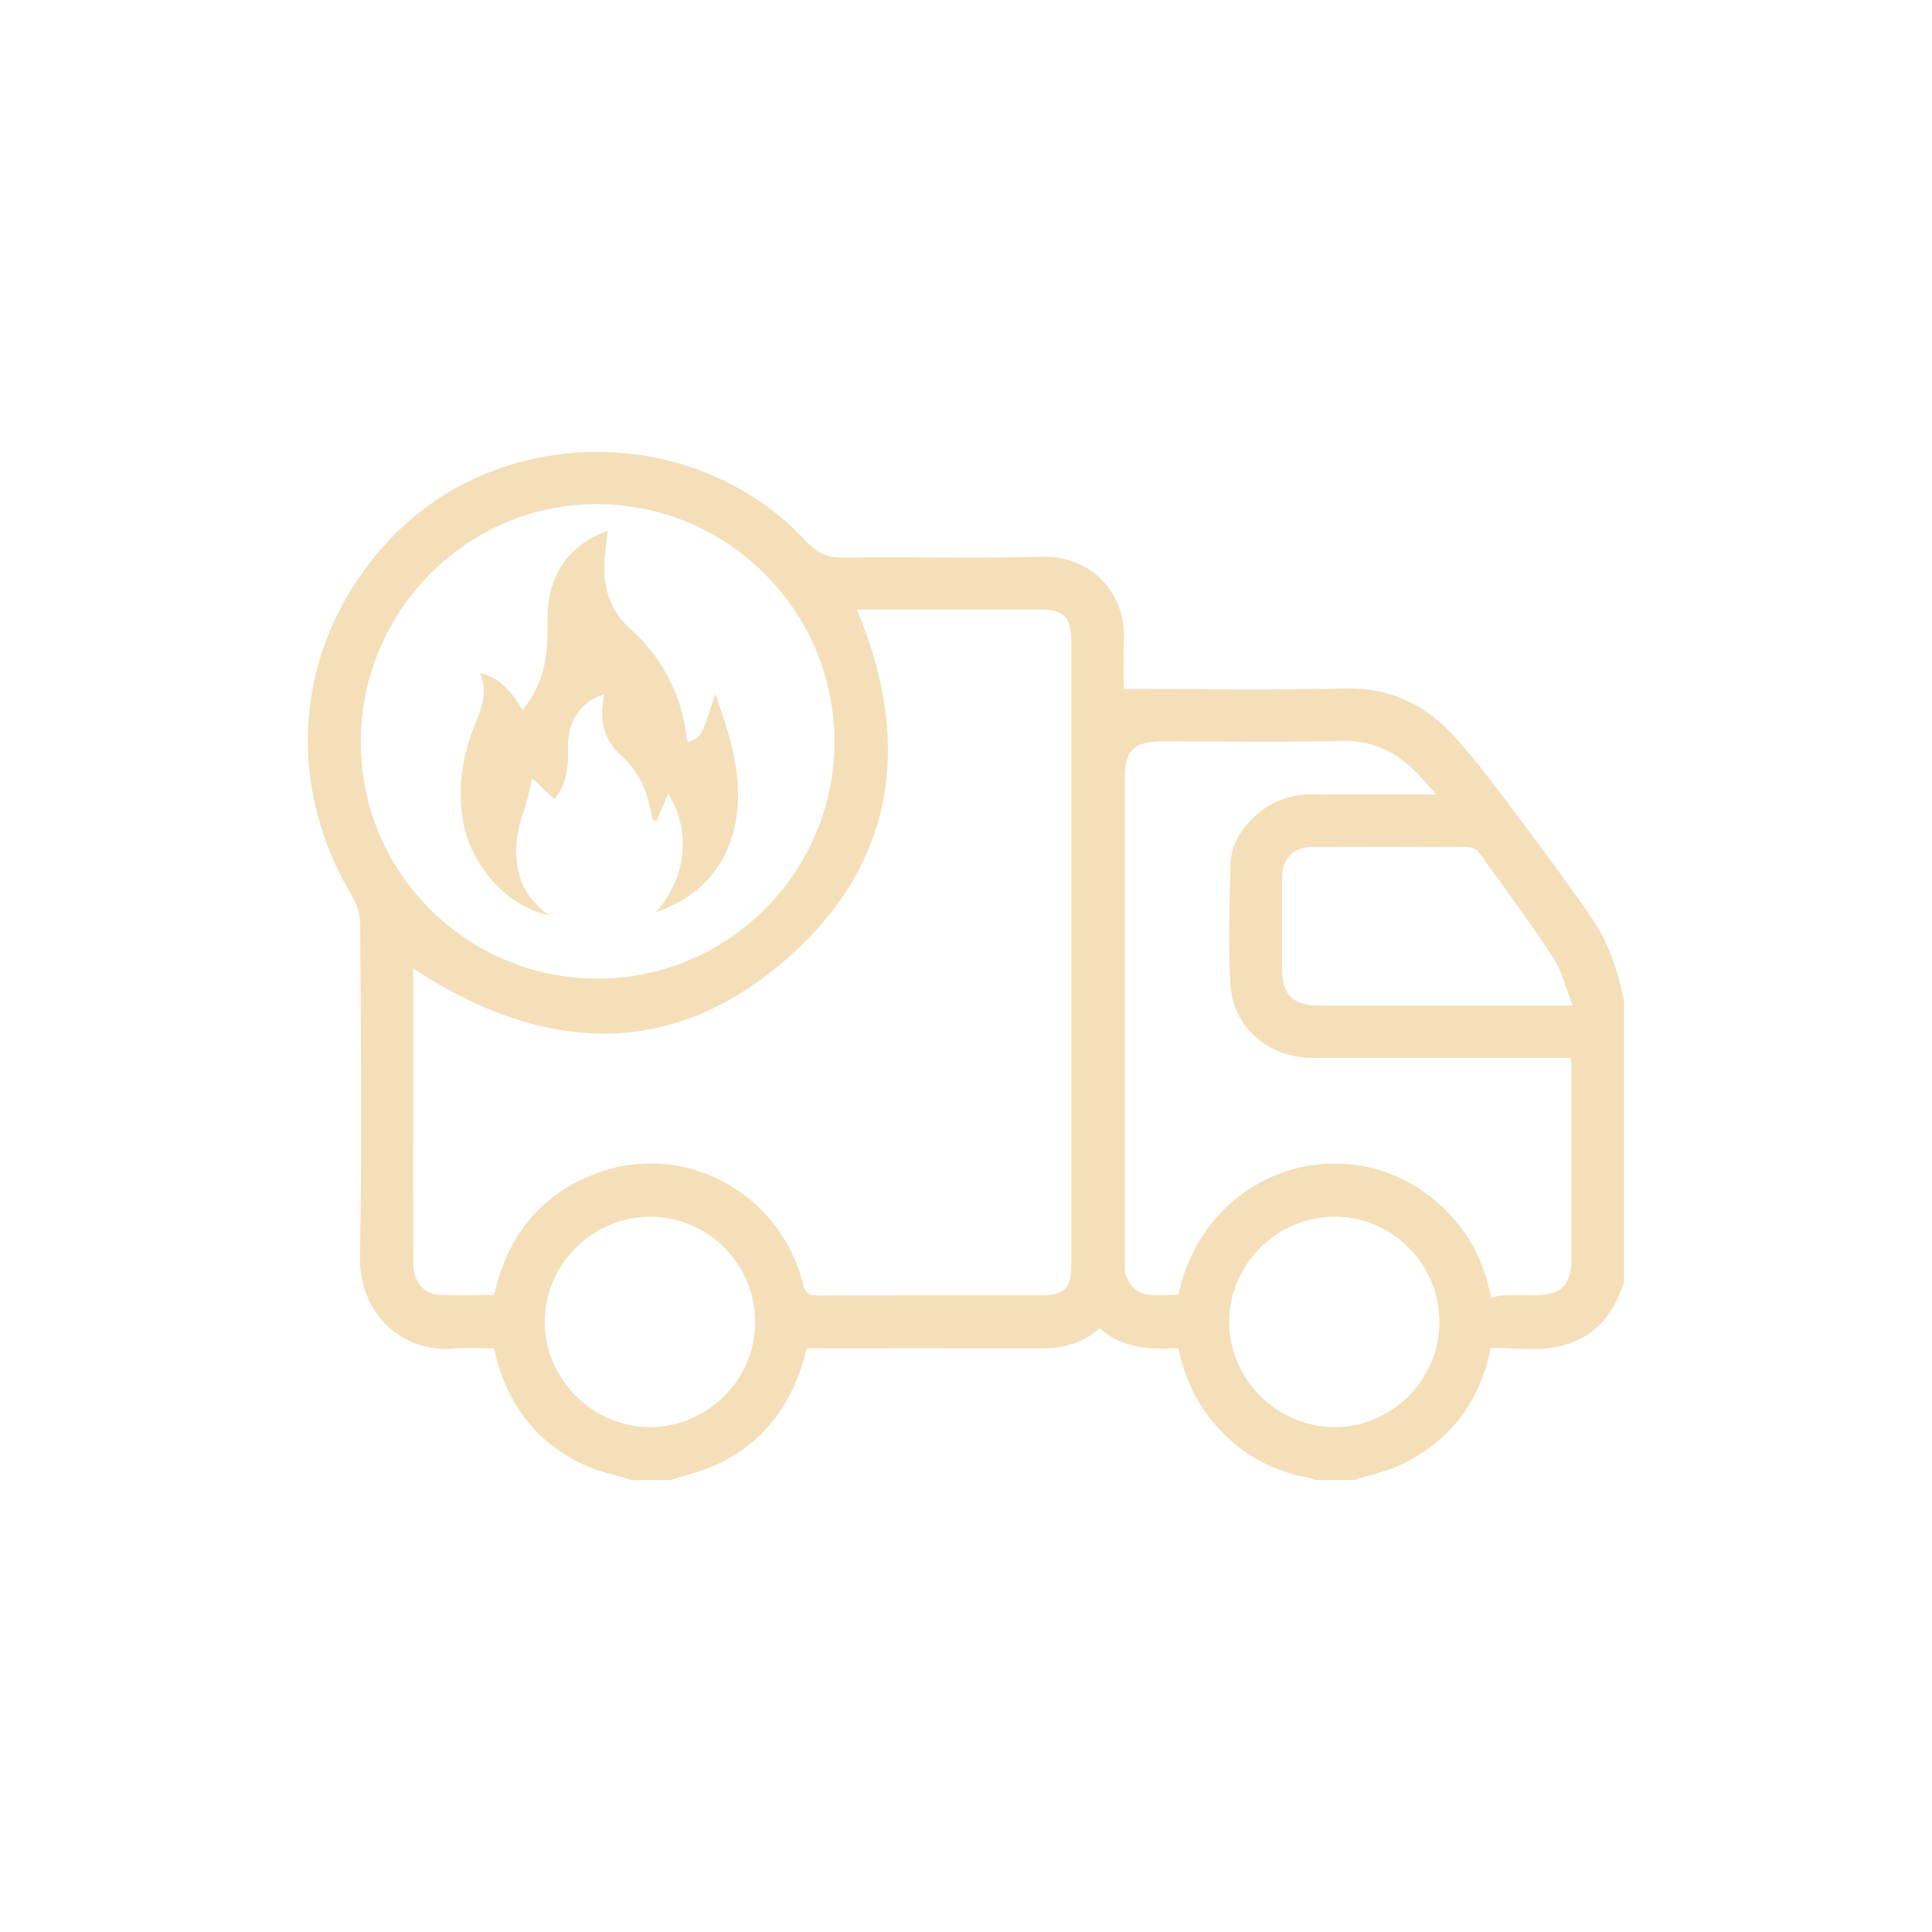
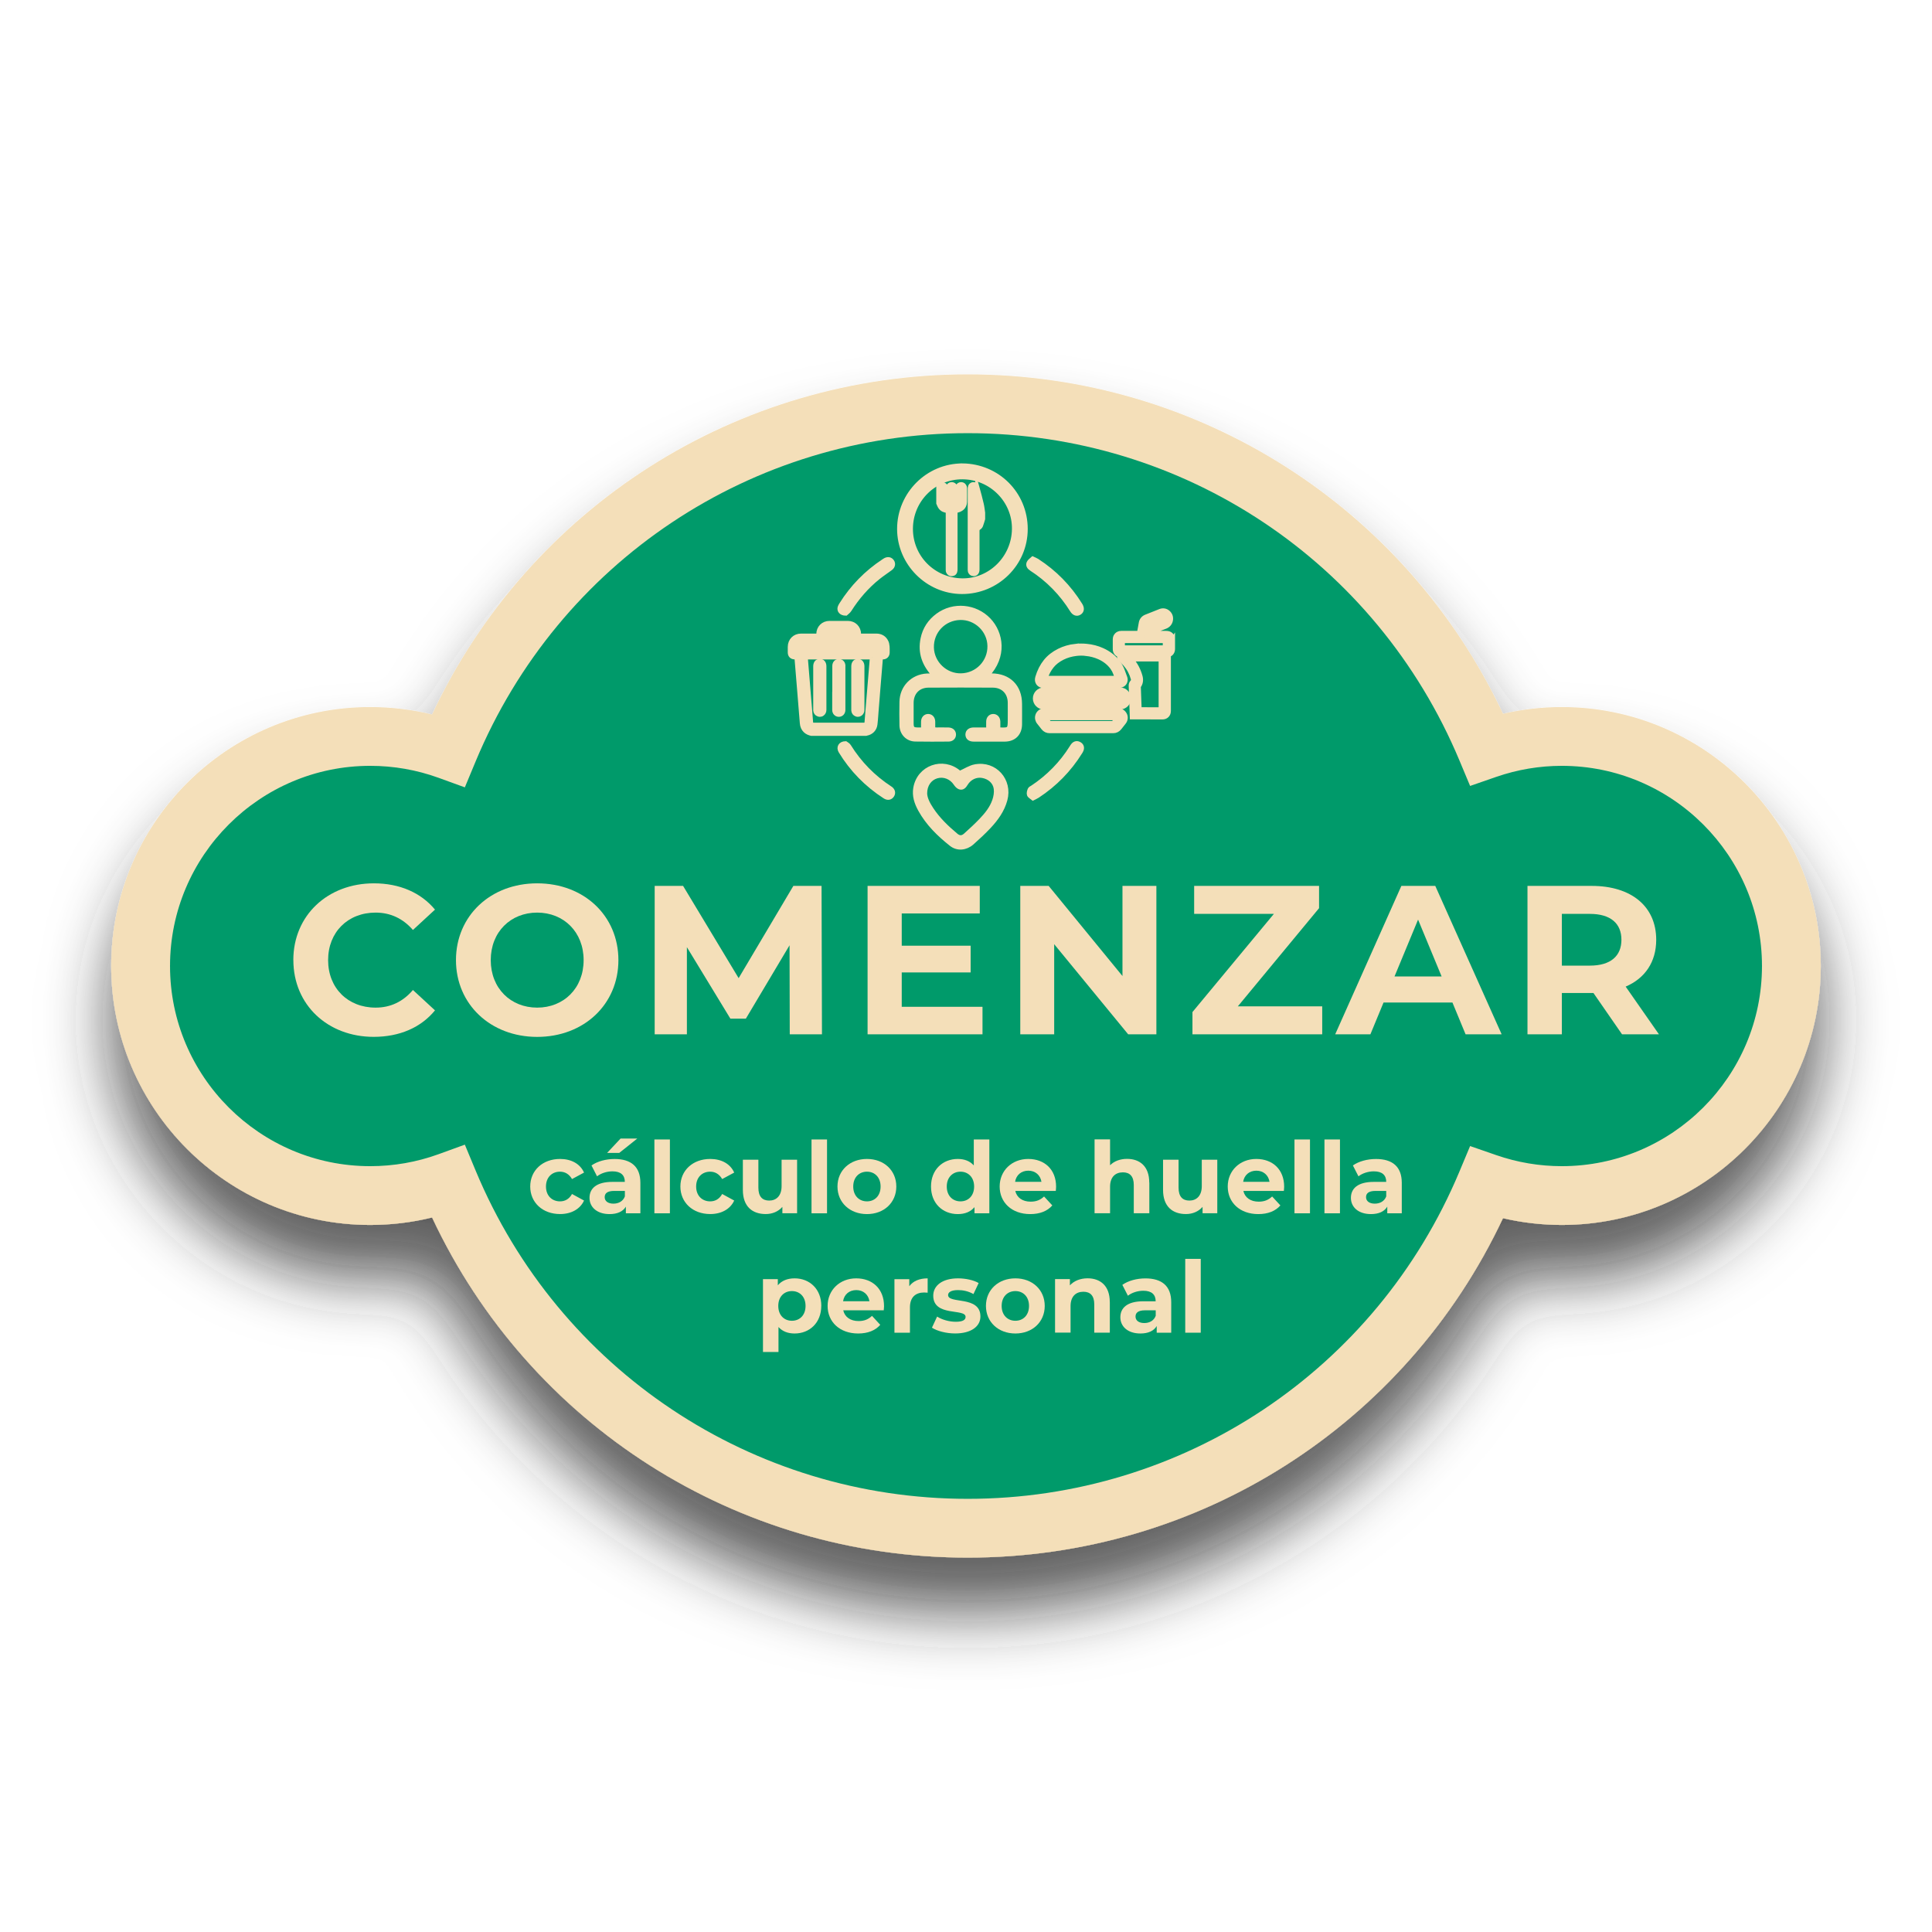
<svg xmlns="http://www.w3.org/2000/svg" id="Capa_2" data-name="Capa 2" viewBox="0 0 466 466">
  <defs>
    <style>
      .cls-1 {
+         fill: #009a6b;
+       }
+ 
+       .cls-1, .cls-2, .cls-3 {
+         stroke-width: 0px;
+       }
+ 
+       .cls-4 {
+         stroke: #f4dfb9;
+         stroke-miterlimit: 10;
+       }
+ 
+       .cls-4, .cls-3 {
+         fill: #f4dfb9;
+       }
+ 
+       .cls-2 {
        fill: none;
      }

-       .cls-1, .cls-2 {
-         stroke-width: 0px;
-       }
- 
-       .cls-2 {
-         fill: #f4dfb9;
+       .cls-5 {
+         filter: url(#drop-shadow-1);
      }
    </style>
+     <filter id="drop-shadow-1" filterUnits="userSpaceOnUse">
+       <feOffset dx="0" dy="13" />
+       <feGaussianBlur result="blur" stdDeviation="8" />
+       <feFlood flood-color="#2b2b2b" flood-opacity=".75" />
+       <feComposite in2="blur" operator="in" />
+       <feComposite in="SourceGraphic" />
+     </filter>
  </defs>
  <g id="Capa_1-2" data-name="Capa 1">
+     <rect class="cls-2" width="466" height="466" />
+     <g class="cls-5">
+       <path class="cls-1" d="M377.21,177.44c-6.38,0-12.51,1.09-18.22,3.07-20.54-49.09-69.03-83.58-125.57-83.58s-105.19,34.61-125.67,83.83c-5.91-2.15-12.29-3.32-18.95-3.32-30.68,0-55.56,24.87-55.56,55.56s24.87,55.56,55.56,55.56c6.65,0,13.03-1.17,18.95-3.32,20.48,49.22,69.03,83.83,125.67,83.83s105.03-34.49,125.57-83.58c5.71,1.98,11.84,3.07,18.22,3.07,30.68,0,55.56-24.87,55.56-55.56s-24.87-55.56-55.56-55.56Z" />
+       <path class="cls-3" d="M376.71,170.54c-4.8,0-9.55.55-14.19,1.63-23.51-49.94-73.52-81.87-129.11-81.87s-105.71,31.99-129.19,82.04c-4.87-1.2-9.87-1.8-14.94-1.8-34.44,0-62.46,28.02-62.46,62.46s28.02,62.46,62.46,62.46c5.07,0,10.07-.6,14.94-1.8,23.48,50.04,73.51,82.04,129.19,82.04s105.6-31.93,129.11-81.87c4.64,1.08,9.39,1.63,14.19,1.63,34.44,0,62.46-28.02,62.46-62.46s-28.02-62.46-62.46-62.46ZM376.71,281.28c-5.4,0-10.73-.9-15.83-2.67l-6.29-2.18-2.57,6.14c-20.07,47.96-66.62,78.95-118.6,78.95s-98.68-31.08-118.7-79.18l-2.6-6.25-6.36,2.31c-5.27,1.91-10.81,2.88-16.47,2.88-26.62,0-48.28-21.66-48.28-48.28s21.66-48.28,48.28-48.28c5.65,0,11.19.97,16.47,2.88l6.36,2.31,2.6-6.25c20.02-48.1,66.61-79.18,118.7-79.18s98.53,30.99,118.6,78.95l2.57,6.14,6.29-2.18c5.11-1.77,10.43-2.67,15.83-2.67,26.62,0,48.28,21.66,48.28,48.28s-21.66,48.28-48.28,48.28Z" />
+       <g>
+         <path class="cls-3" d="M70.75,231.58c0-10.79,8.29-18.52,19.44-18.52,6.19,0,11.35,2.25,14.73,6.34l-5.32,4.91c-2.4-2.76-5.42-4.19-9-4.19-6.7,0-11.46,4.71-11.46,11.46s4.76,11.46,11.46,11.46c3.58,0,6.6-1.43,9-4.25l5.32,4.91c-3.38,4.14-8.54,6.39-14.78,6.39-11.1,0-19.38-7.72-19.38-18.52Z" />
+         <path class="cls-3" d="M109.98,231.58c0-10.64,8.29-18.52,19.59-18.52s19.59,7.83,19.59,18.52-8.34,18.52-19.59,18.52-19.59-7.88-19.59-18.52ZM140.77,231.58c0-6.8-4.81-11.46-11.2-11.46s-11.2,4.65-11.2,11.46,4.81,11.46,11.2,11.46,11.2-4.65,11.2-11.46Z" />
+         <path class="cls-3" d="M190.49,249.48l-.05-21.48-10.54,17.7h-3.73l-10.49-17.24v21.02h-7.77v-35.8h6.85l13.4,22.25,13.2-22.25h6.8l.1,35.8h-7.77Z" />
+         <path class="cls-3" d="M236.98,242.83v6.65h-27.72v-35.8h27.06v6.65h-18.82v7.77h16.62v6.45h-16.62v8.29h19.49Z" />
+         <path class="cls-3" d="M278.92,213.68v35.8h-6.8l-17.85-21.74v21.74h-8.18v-35.8h6.85l17.8,21.74v-21.74h8.18Z" />
+         <path class="cls-3" d="M318.92,242.73v6.75h-31.3v-5.37l19.64-23.68h-19.23v-6.75h30.13v5.37l-19.59,23.68h20.36Z" />
+         <path class="cls-3" d="M350.33,241.81h-16.62l-3.17,7.67h-8.49l15.96-35.8h8.18l16.01,35.8h-8.7l-3.17-7.67ZM347.72,235.52l-5.68-13.71-5.68,13.71h11.35Z" />
+         <path class="cls-3" d="M391.24,249.48l-6.9-9.97h-7.62v9.97h-8.29v-35.8h15.5c9.56,0,15.55,4.96,15.55,12.99,0,5.37-2.71,9.31-7.37,11.3l8.03,11.51h-8.9ZM383.47,220.43h-6.75v12.48h6.75c5.06,0,7.62-2.35,7.62-6.24s-2.56-6.24-7.62-6.24Z" />
+       </g>
+     </g>
    <g>
-       <rect class="cls-1" width="466" height="466" />
-       <g>
-         <path class="cls-2" d="M132.44,220.72c-4.48-3.1-7-7.1-7.73-12.19-.64-4.49.18-8.76,1.67-13,.83-2.37,1.24-4.89,1.96-7.81,1.69,1.57,3.52,3.28,5.41,5.05,2.88-3.65,3.46-7.93,3.27-12.45-.27-6.18,3.17-11.27,8.59-12.8.04.08.11.17.11.24-.04.35-.09.7-.16,1.05-.96,5.35.23,9.9,4.48,13.65,3.69,3.25,5.72,7.58,6.76,12.37.21.99.44,1.98.66,2.96.31.07.61.14.92.2.94-2.21,1.88-4.42,2.79-6.56,5.64,8.98,4.38,20.49-3.03,28.64,7.63-2.73,13.69-7.22,17.08-14.74,3.78-8.4,3.28-17.06,1.19-25.71-1.01-4.17-2.56-8.22-3.86-12.32-3.31,10.33-3.45,10.59-6.54,11.7-.09-.15-.2-.3-.25-.46-.08-.26-.13-.53-.16-.79-1.3-10.34-5.72-19.02-13.54-26-4.41-3.94-6.38-9.12-6.29-14.99.04-2.84.51-5.67.8-8.75-7.79,2.87-12.61,8.24-14.12,16.3-.56,2.97-.34,6.09-.4,9.15-.13,6.46-1.54,12.47-6.01,17.78-2.47-4.02-5.01-7.68-10.25-8.89,1.86,4.51.48,8.3-1.09,12.07-3.26,7.84-4.51,15.92-2.88,24.33,2.03,10.47,11.02,20.19,20.63,21.96Z" />
-         <path class="cls-2" d="M384.07,221.67c-5.47-8.02-11.27-15.83-17.11-23.6-5.15-6.85-10.21-13.83-15.94-20.19-6.96-7.72-15.52-12.1-26.5-11.82-17.71.46-35.45.12-53.46.12,0-3.68-.12-7.91.02-12.13.37-10.98-7.8-20.06-19.78-19.76-16.01.4-32.03-.02-48.05.19-3.75.05-6.22-1.13-8.75-3.86-26.34-28.52-73.42-28.85-100.16-.84-22.86,23.95-26.5,57.98-9.38,86.39,1.2,1.99,1.91,4.59,1.92,6.92.13,26.61.44,53.22-.06,79.82-.26,14.09,10.2,23.31,22.3,22.36,3.36-.27,6.76-.04,10.02-.04,2.9,13.01,9.83,22.47,21.53,28,3.68,1.74,7.79,2.54,11.71,3.77h9.3c3.78-1.24,7.73-2.13,11.32-3.79,9.9-4.58,18.04-13.24,21.57-27.98h3.47c17.65,0,35.29-.03,52.94.02,5.24.02,10.01-1.12,14.28-4.89,5.36,4.89,12.02,5.2,18.95,4.84,1.49,6.92,4.23,13.05,8.78,18.3,6.03,6.97,13.52,11.33,22.61,12.92.59.1,1.15.37,1.73.57h9.3c3.8-1.22,7.78-2.04,11.35-3.74,12.13-5.78,19.1-15.64,21.58-28.14,6.63,0,13.21,1.14,19.55-1.25,6.79-2.56,10.49-8.01,12.63-14.7v-67.72c-1.47-7.01-3.61-13.84-7.66-19.77ZM87.02,178.74c.18-31.7,25.91-57.36,57.29-57.14,31.42.22,56.93,25.85,56.96,57.24.03,31.54-25.68,57.24-57.21,57.2-31.62-.05-57.22-25.77-57.04-57.29ZM156.72,344.22c-13.88-.05-25.42-11.69-25.33-25.54.1-13.9,11.72-25.32,25.64-25.2,13.96.12,25.22,11.62,25.12,25.67-.09,13.73-11.65,25.13-25.44,25.07ZM258.39,305.73c0,4.83-1.87,6.67-6.83,6.68-18.19.03-36.37-.02-54.56.06-2.06,0-2.74-.69-3.24-2.67-5.73-22.42-29.09-34.86-50.36-26.62-12,4.65-19.83,13.43-23.37,25.91-.28.98-.54,1.97-.9,3.27-4.55,0-8.89.16-13.21-.05-3.77-.18-6.23-3.28-6.24-7.5-.03-12.84-.01-25.67-.01-38.51,0-10.87,0-21.74,0-32.68,32.71,21.44,64.92,22.15,93.64-5.64,23.46-22.71,25.94-50.91,13.37-80.95h3.68c13.64,0,27.28,0,40.92,0,5.12,0,7.13,1.98,7.13,7.13,0,50.52,0,101.04,0,151.56ZM321.76,344.22c-13.81-.09-25.24-11.55-25.28-25.35-.03-13.9,11.57-25.46,25.52-25.4,14,.06,25.31,11.57,25.19,25.64-.12,13.85-11.61,25.2-25.44,25.11ZM370.13,312.4c-2.58,0-5.17-.05-7.75.03-.88.03-1.75.39-2.75.63-1.57-8.8-5.69-16.75-12.88-22.98-7.16-6.21-15.49-9.42-24.94-9.42-16.46,0-33.19,11.19-37.6,31.65-2.39,0-4.87.18-7.3-.05-3.02-.29-5.38-3.04-5.58-6.1-.07-1.03-.04-2.07-.04-3.11,0-38.31,0-76.61,0-114.92,0-7.3,2.04-9.3,9.45-9.31,14.26,0,28.53.29,42.78-.12,7.49-.22,13.19,2.61,18.18,7.68,1.44,1.46,2.75,3.04,4.75,5.26-10.64,0-20.32.05-30-.02-4.98-.04-9.34,1.46-13.1,4.69-3.75,3.22-6.43,7.2-6.55,12.22-.24,9.72-.61,19.47,0,29.15.64,10.11,9.32,17.46,19.5,17.48,19.53.05,39.06.01,58.59.01h4c.06,1.29.15,2.4.15,3.51,0,14.91.02,29.82,0,44.73,0,6.62-2.37,8.99-8.92,9ZM375.41,242.54c-19,0-37.99,0-56.99,0-6.68,0-9.19-2.5-9.2-9.12,0-7.14-.03-14.28,0-21.41.03-5.01,2.62-7.69,7.62-7.72,12.29-.06,24.57-.05,36.86.03.99,0,2.37.45,2.9,1.17,6.13,8.43,12.33,16.82,18.04,25.53,2.13,3.24,3.02,7.3,4.68,11.52h-3.93Z" />
-       </g>
+       <path class="cls-4" d="M239.13,162.93c-.29,0-.59,0-1.03,0,4.39-4.6,3.44-10.26.41-13.42-3.25-3.39-8.55-3.87-12.32-1.1-1.93,1.42-3.17,3.3-3.65,5.63-.7,3.38.33,6.29,2.84,8.91-.75,0-1.29-.03-1.82,0-3.46.2-6.04,2.84-6.11,6.3-.04,1.91-.04,3.82,0,5.73.04,1.89,1.44,3.35,3.32,3.38,2.67.05,5.34.03,8.01.01.78,0,1.28-.48,1.31-1.14.03-.7-.48-1.23-1.29-1.26-.97-.04-1.94,0-2.91-.01-.26,0-.51-.03-.81-.05,0-.67.01-1.26,0-1.85-.02-.81-.5-1.34-1.2-1.35-.69,0-1.2.52-1.22,1.33-.02.61,0,1.23,0,1.92-.5,0-.93,0-1.35,0-1.14-.01-1.43-.3-1.44-1.44,0-1.67-.01-3.34,0-5.01.02-2.47,1.63-4.14,4.09-4.15,5.18-.03,10.36-.03,15.54,0,2.42.02,4.04,1.68,4.07,4.09.02,1.37,0,2.75,0,4.12,0,2.4-.1,2.49-2.51,2.38-.07,0-.14-.05-.28-.09,0-.61.02-1.23,0-1.84-.03-.79-.55-1.33-1.24-1.31-.67.02-1.15.53-1.17,1.29-.02.61,0,1.23,0,1.96-1.24,0-2.37,0-3.5,0-.95.01-1.5.46-1.51,1.21,0,.75.54,1.21,1.49,1.21,2.51,0,5.02.02,7.53,0,2.21-.02,3.62-1.44,3.64-3.66.02-1.64,0-3.29,0-4.93-.01-4.2-2.66-6.85-6.87-6.87ZM231.82,162.91c-3.76.09-6.98-2.98-7.06-6.73-.09-3.89,2.91-7.03,6.81-7.14,3.81-.1,7.03,2.96,7.1,6.76.07,3.87-2.96,7.02-6.85,7.11Z" />
+       <path class="cls-4" d="M235.2,184.85c-1.24.24-2.38,1-3.72,1.6-.02-.02-.11-.1-.2-.18-3.88-3.25-9.61-1.2-10.49,3.77-.34,1.89.24,3.63,1.14,5.26,1.85,3.36,4.55,5.99,7.52,8.34,1.48,1.17,3.5.99,4.99-.32,1.43-1.27,2.84-2.57,4.14-3.96,1.74-1.86,3.22-3.91,3.9-6.42,1.29-4.71-2.51-8.99-7.27-8.08ZM239.83,193.07c-.63,1.86-1.87,3.39-3.21,4.79-1.19,1.24-2.46,2.41-3.74,3.56-.76.69-1.51.7-2.26.07-2.24-1.87-4.34-3.88-5.95-6.33-.82-1.24-1.5-2.55-1.54-3.77-.01-2.09,1.14-3.65,2.81-4.14,1.71-.5,3.5.21,4.51,1.72.25.38.61.8,1.02.94.74.25,1.16-.31,1.52-.9.88-1.42,2.44-2.14,3.99-1.86,1.67.3,2.99,1.43,3.21,3.08.12.91-.05,1.94-.35,2.82Z" />
+       <path class="cls-4" d="M204.01,148c.2-.19.65-.48.91-.9,1.89-2.98,4.17-5.61,6.92-7.82.96-.77,2.01-1.45,3-2.19.6-.45.72-1.16.33-1.7-.38-.54-1.01-.66-1.65-.32-.14.08-.27.17-.41.26-4.15,2.74-7.55,6.21-10.19,10.42-.14.23-.29.46-.37.71-.26.79.31,1.54,1.46,1.54Z" />
+       <path class="cls-4" d="M214.74,190.13c-4.08-2.65-7.4-6.05-9.97-10.18-.21-.34-.66-.54-.83-.67-1.27.02-1.77,1.01-1.2,1.94,2.72,4.46,6.29,8.1,10.68,10.93.69.45,1.37.32,1.77-.28.39-.58.25-1.28-.45-1.74Z" />
+       <path class="cls-4" d="M260.4,179.47c-.54-.34-1.09-.27-1.54.2-.17.17-.28.39-.41.59-2.44,3.88-5.58,7.09-9.4,9.63-.25.16-.59.31-.68.54-.16.39-.3.9-.17,1.26.13.35.61.57.96.87.47-.24.82-.38,1.12-.58,4.2-2.76,7.64-6.27,10.3-10.54.11-.18.23-.37.3-.57.2-.58.04-1.08-.47-1.4Z" />
+       <path class="cls-4" d="M248.76,137.22c4.02,2.6,7.28,5.94,9.81,10,.49.79,1.19,1.01,1.82.6.62-.4.72-1.1.22-1.91-2.69-4.34-6.18-7.91-10.48-10.69-.26-.17-.57-.27-1.03-.49-.34.33-.81.6-.98,1.01-.27.62.08,1.12.64,1.48Z" />
+       <path class="cls-4" d="M208.95,176.97s.03-.01.05-.02c0,0,.02,0,.02,0,1.17-.22,1.98-1.07,2.12-2.21.09-.73.15-1.47.2-2.19.02-.23.04-.46.05-.69.09-1.12.18-2.25.27-3.37.07-.84.14-1.68.2-2.52.17-2.02.33-4.04.5-6.06.03-.36.06-.73.09-1.1l.02-.26c.16,0,.31,0,.47,0,.69,0,1.14-.46,1.15-1.15,0-.12,0-.23,0-.35,0-.36.01-.73-.02-1.1-.04-.47-.12-.84-.27-1.14-.46-.96-1.29-1.48-2.42-1.49-.98,0-1.97,0-2.95,0h-1.23c0-.12,0-.24,0-.36-.02-1.56-1.15-2.69-2.7-2.7-1.46,0-2.95,0-4.41,0-1.55,0-2.69,1.14-2.7,2.7,0,.12,0,.24,0,.36h-1.26c-.97,0-1.95,0-2.92,0-1.55,0-2.69,1.14-2.7,2.7,0,.45,0,.9,0,1.35,0,.72.45,1.17,1.17,1.18.15,0,.29,0,.44,0,.01.14.02.27.03.4l.22,2.65c.14,1.7.28,3.39.42,5.09.15,1.81.29,3.62.44,5.42l.19,2.32c.06.76.32,1.35.8,1.82.46.45,1.03.63,1.48.74h13.17s.05-.01.05-.01ZM203.73,152.43c.26,0,.52,0,.79,0,.38,0,.54.16.54.55,0,.11,0,.21,0,.32h-5.47c0-.17,0-.33,0-.49.02-.28.27-.38.49-.38.79,0,1.58,0,2.37,0h.91s.36,0,.36,0ZM211.93,156.35h-19.22c0-.15,0-.3,0-.44.01-.23.18-.4.42-.42.04,0,.09,0,.13,0h18.07c.56,0,.58.31.59.41,0,.15,0,.3,0,.46ZM210.31,158.55l-.02.28c-.04.45-.07.89-.11,1.33l-.91,10.99c-.08,1-.17,1.99-.24,2.99-.04.57-.15.67-.69.67h-12.07c-.5,0-.61-.11-.65-.63-.1-1.32-.21-2.64-.32-3.96l-.17-2.05c-.08-.93-.15-1.87-.23-2.8l-.56-6.81h15.97Z" />
+       <path class="cls-4" d="M197.38,172.33c.12.04.25.07.38.07.21,0,.42-.06.59-.19.3-.21.48-.57.48-.98,0-1.24,0-2.49,0-3.73v-6.79c0-.8-.42-1.29-1.09-1.29-.67,0-1.09.49-1.09,1.29v10.45c0,.08,0,.15,0,.23.05.45.31.79.72.94Z" />
+       <path class="cls-4" d="M201.23,167.38c0,1.28,0,2.57,0,3.85,0,.67.45,1.16,1.08,1.17h.01c.62,0,1.08-.48,1.09-1.15,0-.04,0-.08,0-.11v-10.41s0-.06,0-.06c0-.08,0-.16,0-.26-.06-.44-.31-.76-.71-.91-.34-.12-.69-.08-.97.12-.3.21-.48.57-.48.97,0,1.28,0,2.56,0,3.83v1.49s0,1.47,0,1.47Z" />
+       <path class="cls-4" d="M206.55,172.33c.13.05.25.07.38.07.21,0,.41-.06.59-.19.3-.21.48-.57.48-.97,0-1.28,0-2.56,0-3.85v-6.68c0-.79-.42-1.29-1.08-1.29h0c-.29,0-.55.1-.74.29-.23.23-.35.57-.35,1v10.39s0,.06,0,.06c0,.08,0,.15,0,.23.05.45.3.79.72.94Z" />
+       <path class="cls-4" d="M232.59,117.21c-.2-.35-.61-.49-.99-.4-.41.1-.69.44-.69.9-.01,1.04,0,2.08,0,3.12,0,.28-.06.49-.44.51,0-.15,0-.28,0-.41,0-1.07,0-2.14-.01-3.2,0-.56-.38-.94-.9-.94-.54,0-.92.38-.93.96-.01.54,0,1.08,0,1.62,0,.65,0,1.31,0,1.99-.43-.05-.45-.32-.45-.61,0-1.03,0-2.06-.01-3.08,0-.38-.2-.65-.54-.81-.33-.15-.65-.11-.93.12-.15.12-.25.29-.37.44v3.96c.15.32.26.66.46.94.43.61,1.07.86,1.81.91,0,.12.01.21.01.3,0,2.97,0,5.93,0,8.9,0,1.7,0,3.4,0,5.1,0,.48.31.86.75.94.43.08.89-.14,1.02-.55.07-.21.08-.44.08-.66,0-4.34,0-8.67,0-13.01,0-.34,0-.67,0-1,1.46-.22,2.25-.98,2.29-2.19.03-1.11.01-2.22,0-3.32,0-.18-.06-.37-.15-.52Z" />
+       <path class="cls-4" d="M235.72,117.46c-.13-.47-.53-.71-.99-.67-.44.04-.76.38-.81.88-.01.13-.01.26-.01.39,0,6.38,0,12.76,0,19.14,0,.17,0,.34.03.51.07.45.42.75.87.76.58.02.95-.41.95-1.1,0-3.09,0-6.17,0-9.26,0-.34.04-.59.37-.78.2-.12.39-.34.48-.56.2-.52.34-1.06.51-1.6v-1.5c-.11-.69-.17-1.38-.33-2.06-.33-1.39-.69-2.78-1.07-4.16Z" />
+       <path class="cls-4" d="M232.17,112.28c-8.39-.03-15.28,6.87-15.29,15.29,0,8.3,6.83,15.17,15.11,15.21,8.48.04,15.42-6.75,15.4-15.22-.02-8.47-6.73-15.18-15.22-15.29ZM232.12,140c-7.06-.1-12.47-5.7-12.42-12.52.05-6.93,5.65-12.42,12.49-12.37,6.91.05,12.5,5.7,12.39,12.53-.1,6.87-5.71,12.43-12.47,12.36Z" />
+       <path class="cls-4" d="M259.39,155.79c-1.43.16-2.76.55-3.96,1.15-1.35.68-2.41,1.51-3.25,2.55-.88,1.1-1.53,2.38-1.98,3.91-.16.54-.08,1.05.21,1.45.29.39.77.61,1.33.61h17.74c.3,0,.72,0,1.16-.19.44-.19.73-.54.82-.99.06-.3.04-.61-.06-.88-.11-.31-.23-.62-.34-.93-.08-.22-.16-.44-.24-.65-.25-.67-.56-1.29-.95-1.83-.98-1.39-2.33-2.47-4.02-3.22-1.15-.52-2.42-.85-3.77-.98-.9-.09-1.81-.09-2.7.02ZM261.9,157.71c1.16.12,2.19.39,3.17.82,1.38.62,2.44,1.46,3.23,2.57.29.41.52.86.71,1.37.08.23.17.45.25.68.05.12.09.24.14.36h-6.89s-10.29,0-10.29,0c.36-1.09.85-2.01,1.49-2.81.65-.82,1.51-1.48,2.6-2.03,1-.5,2.11-.82,3.31-.96.75-.09,1.51-.09,2.28-.01Z" />
+       <path class="cls-4" d="M269.48,171.26h-9.98c-2.43,0-4.86,0-7.29,0-.19,0-.4,0-.63.07-.68.19-1.18.65-1.36,1.26-.18.58-.04,1.22.37,1.7.22.26.43.53.65.82.13.16.25.33.38.49.39.49.92.75,1.54.75h0c5.11,0,10.23,0,15.34,0h0c.63,0,1.17-.27,1.57-.78.35-.45.7-.9,1.06-1.35.49-.62.52-1.47.07-2.1-.39-.55-1-.86-1.71-.86ZM268.53,174.38s-.04.04-.04.03c-2.4,0-4.79,0-7.19,0-2.72,0-5.44,0-8.16,0h0s0,0,0,0c-.12-.15-.24-.31-.36-.47-.18-.24-.37-.49-.58-.73h0c2.43,0,4.86,0,7.29,0h9.95c-.31.39-.61.78-.92,1.18Z" />
+       <path class="cls-4" d="M282.9,154.21c0-.94-.62-1.54-1.56-1.54h-2.71c.04-.2.07-.39.11-.58.27-.11.54-.21.81-.32.51-.2,1.03-.41,1.55-.6.7-.27,1.17-.82,1.31-1.54.15-.76-.1-1.47-.69-1.96-.54-.45-1.23-.56-1.89-.3-.6.24-1.21.48-1.81.72-.54.21-1.08.43-1.62.64-.63.25-1.07.77-1.21,1.43-.1.5-.19,1-.27,1.48-.04.22-.08.44-.12.65-.02.13-.05.25-.07.38h-4.29c-.89,0-1.54.65-1.54,1.53,0,.79,0,1.58,0,2.38,0,.7.41,1.24,1.02,1.44-.02.22-.04.73.4,1.15l.05.04c.36.35.71.67,1.02,1.02.87.99,1.49,2.15,1.85,3.45.12.43-.01.65-.17.81-.21.23-.34.56-.33.88.02.47.03.94.05,1.4l.03.9c.03.72.05,1.44.08,2.16l.11,3.18h1.25c.21,0,.41,0,.62,0,1.82,0,3.64.01,5.47.02h.01c.47,0,.85-.14,1.13-.43.29-.29.43-.67.43-1.15v-13.22c0-.06,0-.13,0-.19v-.06c.61-.2,1-.74,1-1.46,0-.72,0-1.49,0-2.34ZM277.08,150.53s0,0,.03-.01c.54-.21,1.08-.43,1.62-.64.59-.23,1.17-.46,1.77-.7,0,0,0,.03,0,.06-.01.06-.01.07-.1.11-.52.2-1.04.41-1.56.61-.4.16-.79.31-1.19.47-.3.12-.52.32-.65.59.03-.16.06-.32.09-.48ZM270.83,154.61h10.13c0,.55,0,1.06,0,1.55-3.38,0-6.75,0-10.13,0,0-.51,0-1.03,0-1.55ZM279.96,171.1c-1.7,0-3.39-.01-5.09-.02l-.05-1.3c-.03-.72-.05-1.45-.08-2.17l-.03-.91c-.01-.38-.03-.75-.04-1.13.52-.68.66-1.51.42-2.41-.42-1.55-1.15-2.93-2.17-4.12h7.04v12.05Z" />
+       <path class="cls-4" d="M270.14,166.31h-18.35c-1.19,0-2.16.97-2.16,2.16s.97,2.16,2.16,2.16h18.35c1.19,0,2.16-.97,2.16-2.16s-.97-2.16-2.16-2.16ZM270.14,168.69h-18.35c-.12,0-.22-.1-.22-.22s.1-.22.22-.22h18.35c.12,0,.22.1.22.22s-.1.22-.22.22Z" />
+     </g>
+     <g>
+       <path class="cls-3" d="M127.89,286.19c0-3.89,3-6.65,7.2-6.65,2.71,0,4.85,1.18,5.78,3.29l-2.9,1.56c-.7-1.22-1.73-1.78-2.9-1.78-1.9,0-3.38,1.32-3.38,3.58s1.49,3.58,3.38,3.58c1.18,0,2.21-.53,2.9-1.78l2.9,1.58c-.94,2.06-3.07,3.26-5.78,3.26-4.2,0-7.2-2.76-7.2-6.65Z" />
+       <path class="cls-3" d="M154.46,285.28v7.37h-3.5v-1.61c-.7,1.18-2.04,1.8-3.94,1.8-3.02,0-4.83-1.68-4.83-3.91s1.61-3.86,5.54-3.86h2.98c0-1.61-.96-2.54-2.98-2.54-1.37,0-2.78.46-3.72,1.2l-1.34-2.62c1.42-1.01,3.5-1.56,5.57-1.56,3.94,0,6.22,1.82,6.22,5.74ZM150.72,288.57v-1.32h-2.57c-1.75,0-2.3.65-2.3,1.51,0,.94.79,1.56,2.11,1.56,1.25,0,2.33-.58,2.76-1.75ZM149.37,278.08h-2.93l3.24-3.46h4.03l-4.34,3.46Z" />
+       <path class="cls-3" d="M157.84,274.84h3.74v17.81h-3.74v-17.81Z" />
+       <path class="cls-3" d="M164.11,286.19c0-3.89,3-6.65,7.2-6.65,2.71,0,4.85,1.18,5.78,3.29l-2.9,1.56c-.7-1.22-1.73-1.78-2.9-1.78-1.9,0-3.38,1.32-3.38,3.58s1.49,3.58,3.38,3.58c1.18,0,2.21-.53,2.9-1.78l2.9,1.58c-.94,2.06-3.07,3.26-5.78,3.26-4.2,0-7.2-2.76-7.2-6.65Z" />
+       <path class="cls-3" d="M192.26,279.73v12.91h-3.55v-1.54c-.98,1.13-2.42,1.73-4.01,1.73-3.24,0-5.52-1.82-5.52-5.81v-7.3h3.74v6.74c0,2.16.96,3.12,2.62,3.12s2.98-1.1,2.98-3.48v-6.38h3.74Z" />
+       <path class="cls-3" d="M195.74,274.84h3.74v17.81h-3.74v-17.81Z" />
+       <path class="cls-3" d="M202,286.19c0-3.89,3-6.65,7.11-6.65s7.08,2.76,7.08,6.65-2.98,6.65-7.08,6.65-7.11-2.76-7.11-6.65ZM212.4,286.19c0-2.23-1.42-3.58-3.29-3.58s-3.31,1.34-3.31,3.58,1.44,3.58,3.31,3.58,3.29-1.34,3.29-3.58Z" />
+       <path class="cls-3" d="M238.63,274.84v17.81h-3.58v-1.49c-.94,1.13-2.3,1.68-4.03,1.68-3.65,0-6.46-2.59-6.46-6.65s2.81-6.65,6.46-6.65c1.58,0,2.93.5,3.86,1.56v-6.26h3.74ZM234.96,286.19c0-2.23-1.44-3.58-3.29-3.58s-3.31,1.34-3.31,3.58,1.44,3.58,3.31,3.58,3.29-1.34,3.29-3.58Z" />
+       <path class="cls-3" d="M254.66,287.25h-9.77c.36,1.61,1.73,2.59,3.7,2.59,1.37,0,2.35-.41,3.24-1.25l1.99,2.16c-1.2,1.37-3,2.09-5.33,2.09-4.46,0-7.37-2.81-7.37-6.65s2.95-6.65,6.89-6.65,6.72,2.54,6.72,6.7c0,.29-.05.7-.07,1.01ZM244.84,285.06h6.36c-.26-1.63-1.49-2.69-3.17-2.69s-2.93,1.03-3.19,2.69Z" />
+       <path class="cls-3" d="M277.22,285.25v7.39h-3.75v-6.82c0-2.09-.96-3.05-2.62-3.05-1.8,0-3.1,1.1-3.1,3.48v6.38h-3.74v-17.81h3.74v6.24c1.01-1.01,2.45-1.54,4.1-1.54,3.05,0,5.35,1.78,5.35,5.71Z" />
+       <path class="cls-3" d="M293.61,279.73v12.91h-3.55v-1.54c-.98,1.13-2.42,1.73-4.01,1.73-3.24,0-5.52-1.82-5.52-5.81v-7.3h3.74v6.74c0,2.16.96,3.12,2.62,3.12s2.98-1.1,2.98-3.48v-6.38h3.74Z" />
+       <path class="cls-3" d="M309.67,287.25h-9.77c.36,1.61,1.73,2.59,3.7,2.59,1.37,0,2.35-.41,3.24-1.25l1.99,2.16c-1.2,1.37-3,2.09-5.33,2.09-4.46,0-7.37-2.81-7.37-6.65s2.95-6.65,6.89-6.65,6.72,2.54,6.72,6.7c0,.29-.05.7-.07,1.01ZM299.85,285.06h6.36c-.26-1.63-1.49-2.69-3.17-2.69s-2.93,1.03-3.19,2.69Z" />
+       <path class="cls-3" d="M312.23,274.84h3.74v17.81h-3.74v-17.81Z" />
+       <path class="cls-3" d="M319.46,274.84h3.74v17.81h-3.74v-17.81Z" />
+       <path class="cls-3" d="M338.11,285.28v7.37h-3.5v-1.61c-.7,1.18-2.04,1.8-3.94,1.8-3.02,0-4.83-1.68-4.83-3.91s1.61-3.86,5.54-3.86h2.98c0-1.61-.96-2.54-2.98-2.54-1.37,0-2.78.46-3.72,1.2l-1.34-2.62c1.42-1.01,3.5-1.56,5.57-1.56,3.94,0,6.22,1.82,6.22,5.74ZM334.36,288.57v-1.32h-2.57c-1.75,0-2.3.65-2.3,1.51,0,.94.79,1.56,2.11,1.56,1.25,0,2.33-.58,2.76-1.75Z" />
+       <path class="cls-3" d="M198.09,314.99c0,4.06-2.81,6.65-6.43,6.65-1.61,0-2.93-.5-3.89-1.56v6.02h-3.74v-17.57h3.58v1.49c.94-1.13,2.33-1.68,4.06-1.68,3.62,0,6.43,2.59,6.43,6.65ZM194.3,314.99c0-2.23-1.42-3.58-3.29-3.58s-3.29,1.34-3.29,3.58,1.42,3.58,3.29,3.58,3.29-1.34,3.29-3.58Z" />
+       <path class="cls-3" d="M213.16,316.05h-9.77c.36,1.61,1.73,2.59,3.7,2.59,1.37,0,2.35-.41,3.24-1.25l1.99,2.16c-1.2,1.37-3,2.09-5.33,2.09-4.46,0-7.37-2.81-7.37-6.65s2.95-6.65,6.89-6.65,6.72,2.54,6.72,6.7c0,.29-.05.7-.07,1.01ZM203.35,313.86h6.36c-.26-1.63-1.49-2.69-3.17-2.69s-2.93,1.03-3.19,2.69Z" />
+       <path class="cls-3" d="M223.75,308.34v3.46c-.31-.02-.55-.05-.84-.05-2.06,0-3.43,1.13-3.43,3.6v6.1h-3.74v-12.91h3.58v1.7c.91-1.25,2.45-1.9,4.44-1.9Z" />
+       <path class="cls-3" d="M224.78,320.25l1.25-2.69c1.15.74,2.9,1.25,4.49,1.25,1.73,0,2.38-.46,2.38-1.18,0-2.11-7.8.05-7.8-5.11,0-2.45,2.21-4.18,5.98-4.18,1.78,0,3.74.41,4.97,1.13l-1.25,2.66c-1.27-.72-2.54-.96-3.72-.96-1.68,0-2.4.53-2.4,1.2,0,2.21,7.8.07,7.8,5.16,0,2.4-2.23,4.1-6.1,4.1-2.18,0-4.39-.6-5.59-1.39Z" />
+       <path class="cls-3" d="M237.81,314.99c0-3.89,3-6.65,7.1-6.65s7.08,2.76,7.08,6.65-2.98,6.65-7.08,6.65-7.1-2.76-7.1-6.65ZM248.2,314.99c0-2.23-1.42-3.58-3.29-3.58s-3.31,1.34-3.31,3.58,1.44,3.58,3.31,3.58,3.29-1.34,3.29-3.58Z" />
+       <path class="cls-3" d="M267.69,314.05v7.39h-3.75v-6.82c0-2.09-.96-3.05-2.62-3.05-1.8,0-3.1,1.1-3.1,3.48v6.38h-3.74v-12.91h3.58v1.51c1.01-1.1,2.52-1.7,4.27-1.7,3.05,0,5.35,1.78,5.35,5.71Z" />
+       <path class="cls-3" d="M282.5,314.08v7.37h-3.5v-1.61c-.7,1.18-2.04,1.8-3.94,1.8-3.02,0-4.83-1.68-4.83-3.91s1.61-3.86,5.54-3.86h2.98c0-1.61-.96-2.54-2.98-2.54-1.37,0-2.78.46-3.72,1.2l-1.34-2.62c1.42-1.01,3.5-1.56,5.57-1.56,3.94,0,6.22,1.82,6.22,5.74ZM278.76,317.37v-1.32h-2.57c-1.75,0-2.3.65-2.3,1.51,0,.94.79,1.56,2.11,1.56,1.25,0,2.33-.58,2.76-1.75Z" />
+       <path class="cls-3" d="M285.88,303.64h3.74v17.81h-3.74v-17.81Z" />
    </g>
  </g>
</svg>
